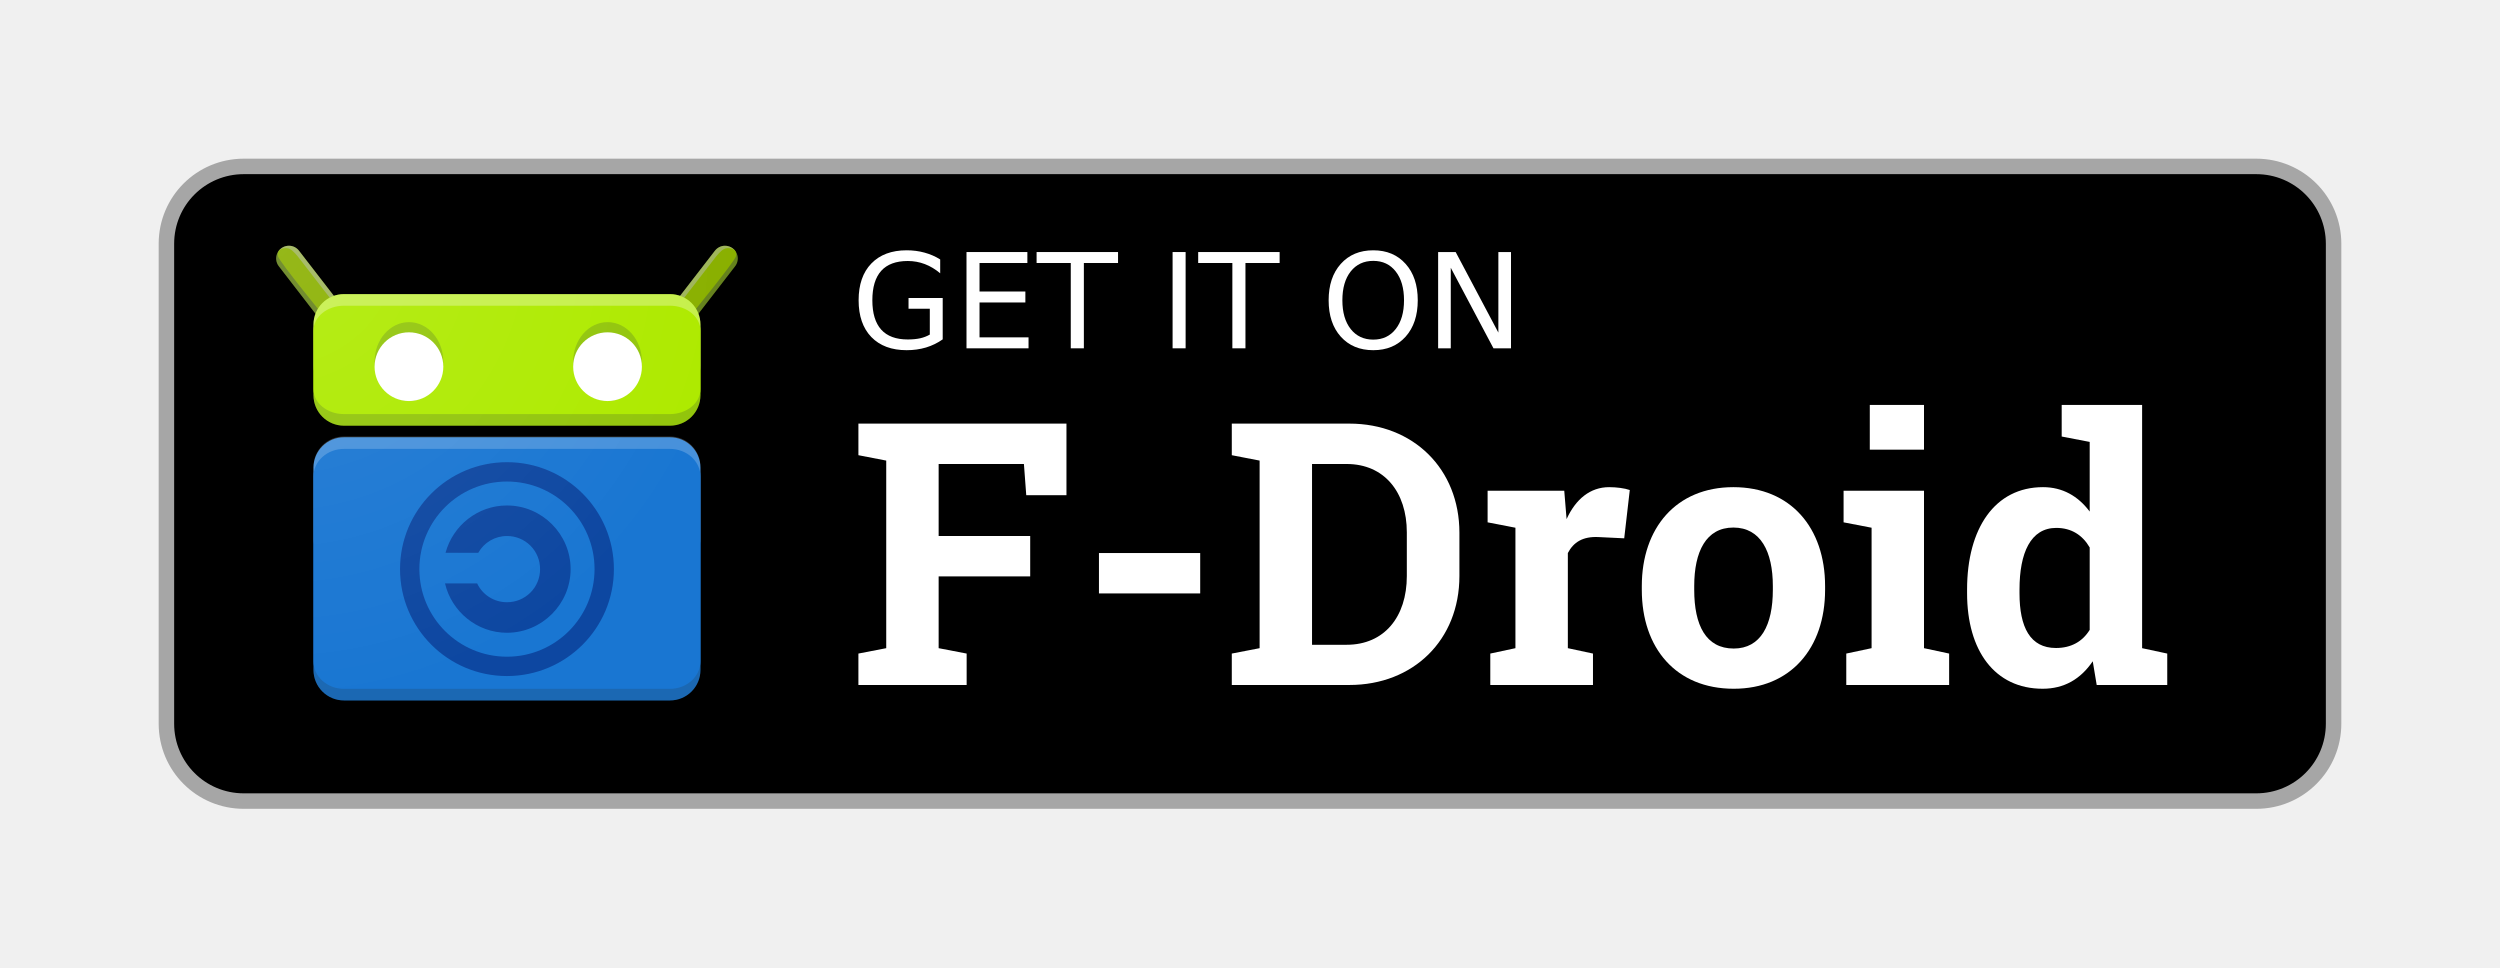
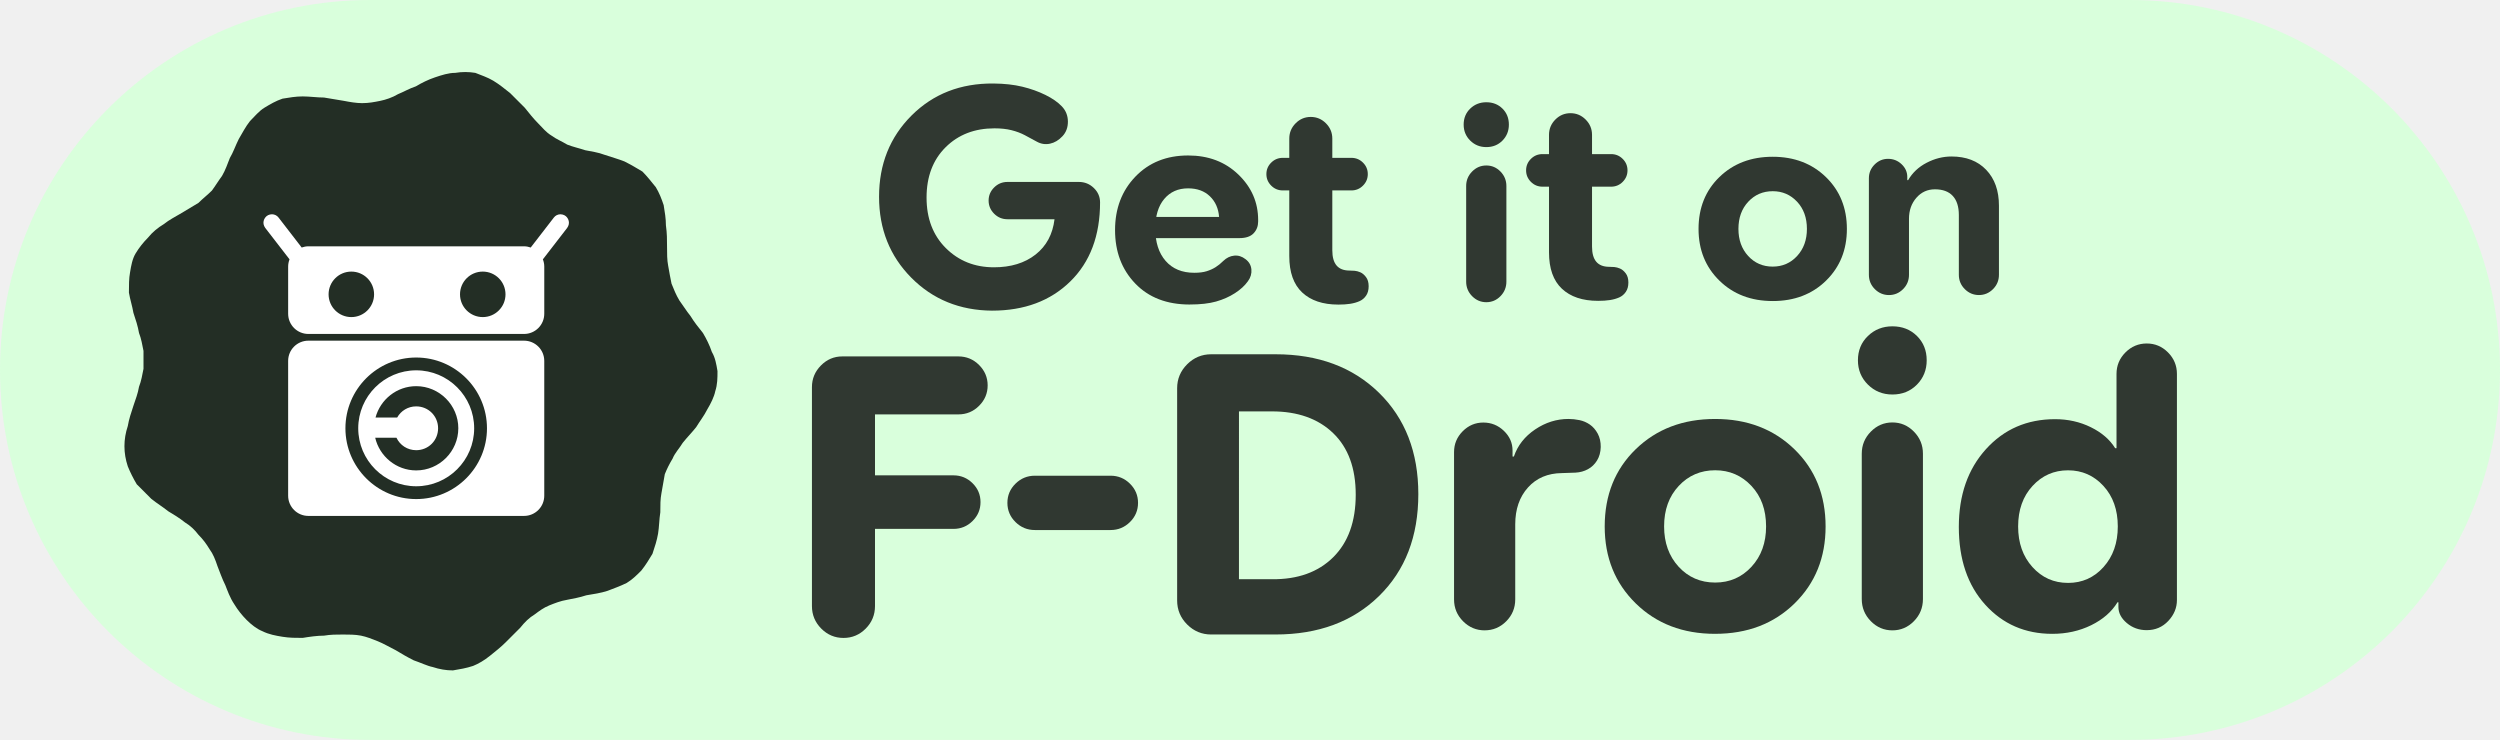
- <svg xmlns="http://www.w3.org/2000/svg" xmlns:xlink="http://www.w3.org/1999/xlink" width="646" height="250" version="1.1" id="svg78">
-   <defs id="defs8">
-     <radialGradient xlink:href="#a" id="b" cx="113" cy="-12.89" r="59.662" fx="113" fy="-12.89" gradientTransform="matrix(0 1.96105 -1.97781 0 254.507 78.763)" gradientUnits="userSpaceOnUse" />
-     <linearGradient id="a">
-       <stop offset="0" style="stop-color:#fff;stop-opacity:.098" id="stop3" />
-       <stop offset="1" style="stop-color:#fff;stop-opacity:0" id="stop5" />
-     </linearGradient>
-   </defs>
-   <g transform="translate(-289,-312.362)" id="g76">
-     <path id="rect10" style="display:inline;overflow:visible;stroke:#a6a6a6;stroke-width:4;marker:none" d="m 352,355.362 h 520 c 11.08,0 20,8.92 20,20 v 124 c 0,11.08 -8.92,20 -20,20 H 352 c -11.08,0 -20,-8.92 -20,-20 v -124 c 0,-11.08 8.92,-20 20,-20 z" />
-     <g aria-label="GET IT ON" id="text14" style="font-size:12.395px;line-height:100%;font-family:'DejaVu Sans';-inkscape-font-specification:'DejaVu Sans';letter-spacing:0;word-spacing:0;display:inline;overflow:visible;fill:#ffffff;stroke-width:1px;marker:none">
-       <path d="m 529.263,398.818 v -6.682 h -5.499 v -2.766 h 8.831 v 10.681 q -1.95,1.383 -4.299,2.099 -2.349,0.7 -5.015,0.7 -5.832,0 -9.131,-3.399 -3.283,-3.416 -3.283,-9.498 0,-6.099 3.283,-9.498 3.299,-3.416 9.131,-3.416 2.433,0 4.616,0.6 2.199,0.6 4.049,1.766 v 3.582 q -1.866,-1.583 -3.966,-2.383 -2.099,-0.8 -4.416,-0.8 -4.566,0 -6.865,2.549 -2.283,2.549 -2.283,7.598 0,5.032 2.283,7.581 2.299,2.549 6.865,2.549 1.783,0 3.183,-0.3 1.4,-0.317 2.516,-0.966 z" style="font-size:34.125px" id="path83" />
-       <path d="m 538.744,377.49 h 15.729 v 2.833 h -12.364 v 7.365 h 11.847 v 2.833 h -11.847 v 9.014 h 12.664 v 2.833 h -16.029 z" style="font-size:34.125px" id="path85" />
-       <path d="m 556.856,377.49 h 21.045 v 2.833 h -8.831 V 402.367 h -3.383 v -22.045 h -8.831 z" style="font-size:34.125px" id="path87" />
-       <path d="m 591.997,377.49 h 3.366 V 402.367 h -3.366 z" style="font-size:34.125px" id="path89" />
-       <path d="m 598.612,377.49 h 21.045 v 2.833 h -8.831 V 402.367 h -3.383 v -22.045 h -8.831 z" style="font-size:34.125px" id="path91" />
-       <path d="m 643.851,379.773 q -3.666,0 -5.832,2.733 -2.149,2.733 -2.149,7.448 0,4.699 2.149,7.432 2.166,2.733 5.832,2.733 3.666,0 5.799,-2.733 2.149,-2.733 2.149,-7.432 0,-4.716 -2.149,-7.448 -2.133,-2.733 -5.799,-2.733 z m 0,-2.733 q 5.232,0 8.365,3.516 3.133,3.499 3.133,9.398 0,5.882 -3.133,9.398 -3.133,3.499 -8.365,3.499 -5.249,0 -8.398,-3.499 -3.133,-3.499 -3.133,-9.398 0,-5.899 3.133,-9.398 3.149,-3.516 8.398,-3.516 z" style="font-size:34.125px" id="path93" />
-       <path d="m 660.614,377.49 h 4.532 l 11.031,20.812 v -20.812 h 3.266 V 402.367 h -4.532 L 663.88,381.555 V 402.367 h -3.266 z" style="font-size:34.125px" id="path95" />
+ <svg xmlns="http://www.w3.org/2000/svg" version="1.1" width="223" height="66" viewBox="0,0,223,66">
+   <g transform="translate(-128.5,-147)">
+     <g data-paper-data="{&quot;isPaintingLayer&quot;:true}" fill-rule="nonzero" stroke="none" stroke-width="1" stroke-linecap="butt" stroke-linejoin="miter" stroke-miterlimit="10" stroke-dasharray="" stroke-dashoffset="0" style="mix-blend-mode: normal">
+       <path d="M161.5,147h157c18.225,0 33,14.775 33,33v0c0,18.225 -14.775,33 -33,33h-157c-18.225,0 -33,-14.775 -33,-33v0c0,-18.225 14.775,-33 33,-33z" fill="#d9ffdc" />
+       <path d="M190.6,185.1c-0.4,0.5 -0.8,0.9 -1.2,1.4c-0.3,0.5 -0.7,0.9 -0.9,1.4c-0.3,0.5 -0.5,0.9 -0.7,1.4c-0.1,0.6 -0.2,1.1 -0.3,1.7c-0.1,0.5 -0.1,1.1 -0.1,1.7c-0.1,0.6 -0.1,1.3 -0.2,1.9c-0.1,0.6 -0.3,1.2 -0.5,1.8c-0.3,0.5 -0.6,1 -1,1.5c-0.4,0.4 -0.8,0.8 -1.3,1.1c-0.6,0.3 -1.2,0.5 -1.7,0.7c-0.6,0.2 -1.3,0.3 -1.9,0.4c-0.6,0.2 -1.2,0.3 -1.7,0.4c-0.6,0.1 -1.1,0.3 -1.6,0.5c-0.5,0.2 -0.9,0.5 -1.3,0.8c-0.5,0.3 -0.9,0.7 -1.3,1.2c-0.4,0.4 -0.8,0.8 -1.3,1.3c-0.4,0.4 -0.9,0.8 -1.4,1.2c-0.5,0.4 -1,0.7 -1.5,0.9c-0.6,0.2 -1.2,0.3 -1.8,0.4c-0.6,0 -1.2,-0.1 -1.8,-0.3c-0.5,-0.1 -1.1,-0.4 -1.7,-0.6c-0.6,-0.3 -1.1,-0.6 -1.6,-0.9c-0.6,-0.3 -1.1,-0.6 -1.6,-0.8c-0.5,-0.2 -1,-0.4 -1.5,-0.5c-0.5,-0.1 -1.1,-0.1 -1.6,-0.1c-0.6,0 -1.1,0 -1.7,0.1c-0.6,0 -1.3,0.1 -1.9,0.2c-0.6,0 -1.2,0 -1.8,-0.1c-0.6,-0.1 -1.2,-0.2 -1.8,-0.5c-0.5,-0.2 -1,-0.6 -1.4,-1c-0.4,-0.4 -0.8,-0.9 -1.1,-1.4c-0.4,-0.6 -0.6,-1.2 -0.8,-1.7c-0.3,-0.6 -0.5,-1.2 -0.7,-1.7c-0.2,-0.6 -0.4,-1.1 -0.7,-1.5c-0.3,-0.5 -0.6,-0.9 -1,-1.3c-0.3,-0.4 -0.7,-0.8 -1.2,-1.1c-0.5,-0.4 -1,-0.7 -1.5,-1c-0.5,-0.4 -1,-0.7 -1.5,-1.1c-0.4,-0.4 -0.9,-0.9 -1.3,-1.3c-0.3,-0.5 -0.6,-1.1 -0.8,-1.6c-0.2,-0.6 -0.3,-1.2 -0.3,-1.8c0,-0.6 0.1,-1.2 0.3,-1.8c0.1,-0.6 0.3,-1.2 0.5,-1.8c0.2,-0.6 0.4,-1.1 0.5,-1.7c0.2,-0.5 0.3,-1.1 0.4,-1.6c0,-0.5 0,-1 0,-1.6c-0.1,-0.5 -0.2,-1.1 -0.4,-1.6c-0.1,-0.6 -0.3,-1.2 -0.5,-1.8c-0.1,-0.6 -0.3,-1.2 -0.4,-1.8c0,-0.6 0,-1.3 0.1,-1.8c0.1,-0.6 0.2,-1.2 0.5,-1.7c0.3,-0.5 0.7,-1 1.1,-1.4c0.4,-0.5 0.9,-0.9 1.4,-1.2c0.5,-0.4 1.1,-0.7 1.6,-1c0.5,-0.3 1,-0.6 1.5,-0.9c0.4,-0.4 0.8,-0.7 1.2,-1.1c0.3,-0.4 0.6,-0.9 0.9,-1.3c0.3,-0.5 0.5,-1.1 0.7,-1.6c0.3,-0.5 0.5,-1.1 0.8,-1.7c0.3,-0.5 0.6,-1.1 1,-1.6c0.4,-0.4 0.8,-0.9 1.3,-1.2c0.5,-0.3 1,-0.6 1.6,-0.8c0.6,-0.1 1.2,-0.2 1.8,-0.2c0.6,0 1.3,0.1 1.9,0.1c0.6,0.1 1.2,0.2 1.8,0.3c0.5,0.1 1.1,0.2 1.6,0.2c0.6,0 1.1,-0.1 1.6,-0.2c0.5,-0.1 1.1,-0.3 1.6,-0.6c0.5,-0.2 1,-0.5 1.6,-0.7c0.5,-0.3 1.1,-0.6 1.7,-0.8c0.6,-0.2 1.2,-0.4 1.8,-0.4c0.6,-0.1 1.2,-0.1 1.8,0c0.5,0.2 1.1,0.4 1.6,0.7c0.5,0.3 1,0.7 1.5,1.1c0.4,0.4 0.9,0.9 1.3,1.3c0.4,0.5 0.8,1 1.2,1.4c0.4,0.4 0.7,0.8 1.2,1.1c0.4,0.3 0.9,0.5 1.4,0.8c0.5,0.2 1,0.3 1.6,0.5c0.5,0.1 1.2,0.2 1.7,0.4c0.6,0.2 1.3,0.4 1.8,0.6c0.6,0.3 1.1,0.6 1.6,0.9c0.4,0.4 0.8,0.9 1.2,1.4c0.3,0.5 0.5,1 0.7,1.6c0.1,0.6 0.2,1.2 0.2,1.8c0.1,0.7 0.1,1.3 0.1,1.9c0,0.6 0,1.2 0.1,1.7c0.1,0.6 0.2,1.1 0.3,1.6c0.2,0.5 0.4,1 0.7,1.5c0.3,0.4 0.6,0.9 1,1.4c0.3,0.5 0.7,1 1.1,1.5c0.3,0.5 0.6,1.1 0.8,1.7c0.3,0.5 0.4,1.1 0.5,1.7c0,0.6 0,1.2 -0.2,1.8c-0.1,0.5 -0.4,1.1 -0.7,1.6c-0.3,0.6 -0.7,1.1 -1,1.6z" fill="#232e25" />
+       <g fill="#303831">
+         <g>
+           <path d="M234.622,174.164c-2.038,0 -3.658,-0.625 -4.858,-1.874c-1.201,-1.249 -1.801,-2.839 -1.801,-4.768c0,-1.921 0.605,-3.51 1.815,-4.768c1.21,-1.257 2.778,-1.886 4.703,-1.886c1.811,0 3.304,0.567 4.481,1.7c1.177,1.133 1.765,2.486 1.765,4.058v0.131c0,0.416 -0.135,0.768 -0.406,1.054c-0.271,0.286 -0.693,0.429 -1.267,0.429h-9.278v-1.892h7.466c-0.057,-0.754 -0.33,-1.367 -0.819,-1.839c-0.489,-0.472 -1.138,-0.708 -1.946,-0.708c-0.888,0 -1.598,0.316 -2.129,0.948c-0.531,0.632 -0.796,1.513 -0.796,2.642c0,1.217 0.307,2.178 0.922,2.883c0.615,0.705 1.466,1.058 2.555,1.058c0.441,0 0.811,-0.047 1.108,-0.14c0.297,-0.093 0.564,-0.215 0.8,-0.364c0.236,-0.15 0.465,-0.336 0.687,-0.558c0.286,-0.275 0.607,-0.431 0.964,-0.467c0.357,-0.037 0.693,0.067 1.008,0.312c0.317,0.234 0.492,0.539 0.528,0.915c0.035,0.376 -0.068,0.728 -0.31,1.056c-0.274,0.388 -0.66,0.743 -1.159,1.065c-0.498,0.322 -1.06,0.571 -1.684,0.747c-0.624,0.176 -1.407,0.264 -2.349,0.264z" />
+           <path d="M216.997,174.71c-2.886,-0.022 -5.288,-1.001 -7.207,-2.936c-1.918,-1.935 -2.878,-4.342 -2.878,-7.22c0,-2.906 0.967,-5.323 2.9,-7.252c1.934,-1.928 4.371,-2.879 7.312,-2.853c0.967,0.009 1.823,0.104 2.569,0.285c0.746,0.181 1.43,0.425 2.052,0.731c0.622,0.306 1.112,0.646 1.469,1.02c0.357,0.374 0.538,0.824 0.543,1.35c0.005,0.526 -0.157,0.965 -0.485,1.316c-0.332,0.356 -0.703,0.578 -1.11,0.665c-0.408,0.088 -0.798,0.029 -1.171,-0.176c-0.373,-0.205 -0.734,-0.4 -1.084,-0.585c-0.35,-0.185 -0.743,-0.332 -1.18,-0.442c-0.436,-0.11 -0.944,-0.165 -1.522,-0.165c-1.773,0 -3.226,0.563 -4.358,1.688c-1.132,1.125 -1.698,2.621 -1.698,4.488c0,1.864 0.574,3.367 1.721,4.508c1.147,1.141 2.577,1.711 4.289,1.711c1.509,0 2.747,-0.379 3.713,-1.137c0.966,-0.758 1.53,-1.81 1.692,-3.154v0.004h-4.199c-0.463,0 -0.859,-0.164 -1.188,-0.493c-0.328,-0.328 -0.493,-0.72 -0.493,-1.174c0,-0.45 0.164,-0.839 0.493,-1.167c0.328,-0.328 0.724,-0.493 1.188,-0.493h6.367c0.517,0 0.961,0.178 1.331,0.533c0.371,0.355 0.558,0.782 0.563,1.281c0,2.976 -0.886,5.331 -2.659,7.065c-1.773,1.734 -4.096,2.601 -6.97,2.601z" />
+           <path d="M247.874,174.169c-1.376,0 -2.449,-0.36 -3.217,-1.079c-0.769,-0.719 -1.153,-1.803 -1.153,-3.25v-10.476c0,-0.53 0.188,-0.985 0.564,-1.364c0.376,-0.38 0.826,-0.57 1.352,-0.57c0.526,0 0.977,0.19 1.355,0.57c0.378,0.38 0.567,0.835 0.567,1.364v9.96c0,0.61 0.127,1.063 0.38,1.359c0.253,0.296 0.629,0.446 1.128,0.45c0.165,0 0.327,0.007 0.485,0.021c0.159,0.014 0.327,0.059 0.506,0.135c0.179,0.076 0.348,0.218 0.506,0.425c0.158,0.207 0.237,0.481 0.237,0.821c0,0.332 -0.075,0.61 -0.227,0.834c-0.152,0.224 -0.349,0.39 -0.593,0.497c-0.243,0.107 -0.518,0.185 -0.823,0.233c-0.305,0.048 -0.661,0.071 -1.067,0.071zM242.924,163.986c-0.403,0 -0.747,-0.143 -1.033,-0.429c-0.286,-0.286 -0.429,-0.628 -0.429,-1.027c0,-0.399 0.143,-0.74 0.429,-1.024c0.286,-0.284 0.63,-0.426 1.033,-0.426h6.121c0.403,0 0.747,0.142 1.033,0.426c0.286,0.284 0.429,0.625 0.429,1.024c0,0.399 -0.143,0.741 -0.429,1.027c-0.286,0.286 -0.63,0.429 -1.033,0.429z" />
+         </g>
+         <g>
+           <path d="M261.08,173.957c-0.491,0 -0.913,-0.18 -1.267,-0.539c-0.354,-0.36 -0.531,-0.792 -0.531,-1.298v-8.527c0,-0.502 0.177,-0.932 0.531,-1.292c0.354,-0.36 0.776,-0.54 1.266,-0.54c0.49,0 0.911,0.18 1.263,0.54c0.352,0.36 0.528,0.79 0.528,1.292v8.527c0,0.506 -0.176,0.938 -0.528,1.298c-0.352,0.36 -0.773,0.539 -1.264,0.539zM261.08,160.121c-0.567,0 -1.046,-0.194 -1.436,-0.581c-0.391,-0.387 -0.586,-0.862 -0.586,-1.425c0,-0.574 0.195,-1.05 0.586,-1.428c0.391,-0.377 0.87,-0.566 1.436,-0.566c0.579,0 1.058,0.189 1.44,0.566c0.381,0.377 0.572,0.853 0.572,1.428c0,0.563 -0.191,1.038 -0.572,1.425c-0.381,0.387 -0.861,0.581 -1.44,0.581z" />
+           <path d="M271.041,173.835c-1.376,0 -2.449,-0.36 -3.217,-1.079c-0.769,-0.719 -1.153,-1.803 -1.153,-3.25v-10.476c0,-0.53 0.188,-0.985 0.564,-1.364c0.376,-0.38 0.826,-0.57 1.352,-0.57c0.526,0 0.977,0.19 1.355,0.57c0.378,0.38 0.567,0.835 0.567,1.364v9.96c0,0.61 0.127,1.063 0.38,1.359c0.253,0.296 0.629,0.446 1.128,0.45c0.165,0 0.327,0.007 0.485,0.021c0.159,0.014 0.327,0.059 0.506,0.135c0.179,0.076 0.348,0.218 0.506,0.425c0.158,0.207 0.237,0.481 0.237,0.821c0,0.332 -0.075,0.61 -0.227,0.834c-0.152,0.224 -0.349,0.39 -0.593,0.497c-0.243,0.107 -0.518,0.185 -0.823,0.233c-0.305,0.048 -0.661,0.071 -1.067,0.071zM266.09,163.652c-0.403,0 -0.747,-0.143 -1.033,-0.429c-0.286,-0.286 -0.429,-0.628 -0.429,-1.027c0,-0.399 0.143,-0.74 0.429,-1.024c0.286,-0.284 0.63,-0.426 1.033,-0.426h6.121c0.403,0 0.747,0.142 1.033,0.426c0.286,0.284 0.429,0.625 0.429,1.024c0,0.399 -0.143,0.741 -0.429,1.027c-0.286,0.286 -0.63,0.429 -1.033,0.429z" />
+         </g>
+         <g>
+           <path d="M286.625,173.852c-1.929,0 -3.514,-0.607 -4.754,-1.82c-1.241,-1.214 -1.861,-2.75 -1.861,-4.609c0,-1.886 0.621,-3.43 1.864,-4.634c1.242,-1.204 2.826,-1.806 4.752,-1.806c1.921,0 3.504,0.605 4.749,1.815c1.244,1.21 1.867,2.752 1.867,4.626c0,1.859 -0.619,3.395 -1.858,4.609c-1.239,1.214 -2.824,1.82 -4.757,1.82zM286.628,170.781c0.868,0 1.594,-0.316 2.176,-0.948c0.582,-0.632 0.873,-1.437 0.873,-2.414c0,-0.995 -0.293,-1.804 -0.879,-2.428c-0.586,-0.624 -1.309,-0.936 -2.17,-0.936c-0.872,0 -1.6,0.313 -2.184,0.939c-0.584,0.626 -0.876,1.434 -0.876,2.424c0,0.979 0.29,1.784 0.87,2.416c0.58,0.632 1.31,0.948 2.19,0.948z" />
+           <path d="M295.205,171.509v-8.612c0,-0.473 0.169,-0.879 0.507,-1.219c0.338,-0.34 0.74,-0.51 1.205,-0.51c0.465,0 0.867,0.16 1.205,0.48c0.338,0.32 0.507,0.698 0.507,1.134v0.745l-0.356,-0.46h0.434c0.381,-0.659 0.931,-1.175 1.649,-1.548c0.718,-0.373 1.457,-0.56 2.218,-0.56c1.304,0 2.336,0.397 3.094,1.189c0.759,0.793 1.138,1.86 1.138,3.2v6.161c0,0.5 -0.176,0.926 -0.527,1.279c-0.351,0.353 -0.771,0.53 -1.259,0.53c-0.488,0 -0.909,-0.177 -1.262,-0.53c-0.353,-0.353 -0.529,-0.779 -0.529,-1.279v-5.331c0,-0.746 -0.182,-1.314 -0.545,-1.705c-0.363,-0.391 -0.892,-0.586 -1.586,-0.586c-0.667,0 -1.22,0.252 -1.658,0.756c-0.438,0.504 -0.658,1.126 -0.658,1.866v5.001c0,0.5 -0.176,0.926 -0.527,1.279c-0.351,0.353 -0.771,0.53 -1.259,0.53c-0.488,0 -0.909,-0.177 -1.262,-0.53c-0.353,-0.353 -0.529,-0.779 -0.529,-1.279z" />
+         </g>
+       </g>
+       <path d="M177.048,179.192v12.024c0,0.997 -0.808,1.804 -1.804,1.804h-19.238c-0.997,0 -1.804,-0.808 -1.804,-1.804v-12.024c0,-0.997 0.808,-1.804 1.804,-1.804h19.238c0.996,0 1.804,0.807 1.804,1.804zM171.938,185.204c0,-3.481 -2.832,-6.313 -6.313,-6.313c-3.481,0 -6.313,2.832 -6.313,6.313c0,3.481 2.832,6.313 6.313,6.313c3.481,0 6.313,-2.832 6.313,-6.313zM170.796,185.204c0,2.851 -2.32,5.171 -5.171,5.171c-2.851,0 -5.171,-2.32 -5.171,-5.171c0,-2.851 2.32,-5.171 5.171,-5.171c2.851,0 5.171,2.32 5.171,5.171zM169.382,185.203c0,-2.064 -1.693,-3.757 -3.757,-3.757c-1.733,0 -3.198,1.192 -3.628,2.795h1.932c0.333,-0.593 0.958,-0.992 1.695,-0.992c1.09,0 1.954,0.864 1.954,1.954c0,1.09 -0.864,1.954 -1.954,1.954c-0.786,0 -1.449,-0.452 -1.761,-1.112h-1.896c0.386,1.663 1.883,2.916 3.657,2.916c2.064,0 3.757,-1.693 3.757,-3.758zM179.093,167.327l-2.168,2.806c0.077,0.2 0.124,0.416 0.124,0.643v4.209c0,0.997 -0.808,1.804 -1.804,1.804h-19.238c-0.997,0 -1.804,-0.808 -1.804,-1.804v-4.209c0,-0.227 0.047,-0.443 0.123,-0.643l-2.168,-2.806c-0.324,-0.452 -0.061,-0.847 0.014,-0.936c0.001,0.001 0.002,0.002 0.002,0.003c0.002,-0.002 0.005,-0.005 0.008,-0.007c-0.002,-0.001 -0.003,-0.003 -0.005,-0.005c0.132,-0.157 0.317,-0.263 0.589,-0.27c0.229,0.007 0.444,0.11 0.581,0.294l2.064,2.673c0.187,-0.065 0.385,-0.108 0.594,-0.108h19.24c0.209,0 0.408,0.042 0.594,0.108l2.064,-2.672c0.137,-0.184 0.352,-0.288 0.581,-0.294c0.273,0.008 0.458,0.115 0.589,0.27c-0.002,0.001 -0.003,0.003 -0.005,0.005c0.002,0.002 0.005,0.003 0.007,0.006c0,-0.001 0.001,-0.002 0.002,-0.003c0.075,0.089 0.337,0.484 0.015,0.936zM161.868,173.255c0,-1.121 -0.908,-2.029 -2.029,-2.029c-1.121,0 -2.029,0.908 -2.029,2.029c0,1.121 0.908,2.029 2.029,2.029c1.121,0 2.029,-0.908 2.029,-2.029zM173.591,173.255c0,-1.121 -0.908,-2.029 -2.029,-2.029c-1.121,0 -2.029,0.908 -2.029,2.029c0,1.121 0.908,2.029 2.029,2.029c1.121,0 2.029,-0.908 2.029,-2.029z" fill="#ffffff" />
+       <g fill="#303831">
+         <path d="M260.934,203.228c-0.745,0 -1.387,-0.269 -1.925,-0.808c-0.538,-0.539 -0.808,-1.189 -0.808,-1.952v-13.141c0,-0.721 0.257,-1.341 0.772,-1.859c0.515,-0.518 1.127,-0.777 1.837,-0.777c0.71,0 1.322,0.247 1.837,0.741c0.515,0.494 0.772,1.079 0.772,1.753v1.23l-0.548,-0.694h0.668c0.336,-0.986 0.967,-1.79 1.893,-2.414c0.926,-0.624 1.917,-0.936 2.972,-0.936c0.325,0 0.654,0.035 0.987,0.104c0.334,0.07 0.641,0.202 0.923,0.396c0.282,0.195 0.515,0.463 0.701,0.806c0.186,0.343 0.276,0.742 0.27,1.196c-0.011,0.46 -0.12,0.859 -0.326,1.197c-0.206,0.338 -0.477,0.598 -0.813,0.782c-0.336,0.184 -0.707,0.286 -1.113,0.307c-0.406,0.021 -0.809,0.035 -1.208,0.041c-1.259,0.012 -2.268,0.439 -3.027,1.281c-0.759,0.842 -1.139,1.941 -1.139,3.296v6.689c0,0.763 -0.268,1.413 -0.803,1.952c-0.536,0.539 -1.176,0.808 -1.921,0.808z" />
+         <path d="M281.491,203.538c-2.873,0 -5.233,-0.904 -7.08,-2.711c-1.847,-1.807 -2.771,-4.095 -2.771,-6.863c0,-2.808 0.925,-5.109 2.775,-6.902c1.85,-1.793 4.209,-2.69 7.076,-2.69c2.861,0 5.218,0.901 7.072,2.702c1.853,1.802 2.78,4.098 2.78,6.889c0,2.768 -0.922,5.056 -2.767,6.863c-1.845,1.807 -4.206,2.711 -7.085,2.711zM281.495,198.964c1.293,0 2.373,-0.47 3.24,-1.411c0.867,-0.941 1.3,-2.139 1.3,-3.595c0,-1.481 -0.436,-2.687 -1.309,-3.616c-0.873,-0.929 -1.95,-1.394 -3.231,-1.394c-1.299,0 -2.383,0.466 -3.253,1.398c-0.87,0.932 -1.304,2.136 -1.304,3.61c0,1.457 0.432,2.656 1.296,3.597c0.864,0.941 1.951,1.411 3.261,1.411z" />
+         <path d="M297.302,203.228c-0.746,0 -1.388,-0.273 -1.926,-0.82c-0.538,-0.547 -0.807,-1.205 -0.807,-1.974v-12.966c0,-0.763 0.269,-1.417 0.808,-1.965c0.538,-0.547 1.18,-0.821 1.925,-0.821c0.745,0 1.386,0.274 1.921,0.821c0.536,0.547 0.803,1.202 0.803,1.965v12.966c0,0.769 -0.268,1.427 -0.803,1.974c-0.535,0.547 -1.176,0.82 -1.922,0.82zM297.302,182.19c-0.862,0 -1.59,-0.294 -2.184,-0.883c-0.594,-0.589 -0.891,-1.311 -0.891,-2.167c0,-0.873 0.297,-1.597 0.892,-2.171c0.594,-0.574 1.322,-0.861 2.184,-0.861c0.88,0 1.609,0.287 2.189,0.861c0.58,0.574 0.869,1.297 0.869,2.171c0,0.856 -0.29,1.578 -0.869,2.167c-0.58,0.588 -1.309,0.883 -2.189,0.883z" />
+         <path d="M311.561,203.538c-2.418,0 -4.411,-0.867 -5.98,-2.602c-1.569,-1.734 -2.354,-4.046 -2.354,-6.936c0,-2.839 0.806,-5.15 2.419,-6.934c1.613,-1.784 3.667,-2.676 6.164,-2.676c1.154,0 2.216,0.238 3.188,0.715c0.972,0.477 1.697,1.102 2.177,1.877l0.118,-0.002v-6.625c0,-0.745 0.265,-1.384 0.795,-1.917c0.53,-0.533 1.165,-0.799 1.904,-0.799c0.734,0 1.366,0.266 1.895,0.799c0.53,0.533 0.795,1.172 0.795,1.917v20.165c0,0.7 -0.258,1.323 -0.773,1.87c-0.515,0.547 -1.157,0.82 -1.924,0.82c-0.681,0 -1.272,-0.211 -1.772,-0.633c-0.5,-0.422 -0.75,-0.901 -0.75,-1.437v-1.319l0.522,0.899l-0.605,0.004c-0.52,0.852 -1.303,1.533 -2.348,2.046c-1.045,0.512 -2.202,0.768 -3.47,0.768zM312.967,198.996c1.267,0 2.323,-0.473 3.17,-1.418c0.847,-0.945 1.27,-2.152 1.27,-3.621c0,-1.476 -0.426,-2.68 -1.279,-3.61c-0.853,-0.93 -1.906,-1.395 -3.161,-1.395c-1.255,0 -2.311,0.465 -3.166,1.395c-0.856,0.93 -1.284,2.136 -1.284,3.618c0,1.466 0.425,2.67 1.275,3.614c0.85,0.944 1.908,1.416 3.175,1.416z" />
+         <path d="M236.538,203.597c-0.834,0 -1.549,-0.298 -2.144,-0.893c-0.595,-0.595 -0.893,-1.31 -0.893,-2.144v-18.931c0,-0.828 0.298,-1.54 0.893,-2.135c0.595,-0.595 1.31,-0.893 2.144,-0.893h5.742c3.811,0 6.886,1.145 9.226,3.434c2.339,2.289 3.509,5.303 3.509,9.042c0,3.773 -1.168,6.802 -3.505,9.089c-2.337,2.287 -5.413,3.43 -9.23,3.43zM239.015,198.667h2.944c2.298,0.023 4.118,-0.63 5.46,-1.958c1.341,-1.328 2.012,-3.19 2.012,-5.585v-0c0,-2.368 -0.672,-4.198 -2.015,-5.49c-1.343,-1.292 -3.162,-1.938 -5.456,-1.938h-2.944z" />
+         <path d="M203.741,203.904c-0.771,0 -1.433,-0.278 -1.986,-0.835c-0.553,-0.557 -0.83,-1.226 -0.83,-2.009v-19.528c0,-0.746 0.267,-1.389 0.8,-1.929c0.533,-0.54 1.169,-0.811 1.906,-0.811h10.355c0.72,0 1.336,0.255 1.847,0.765c0.511,0.51 0.766,1.117 0.766,1.821c0,0.704 -0.255,1.311 -0.766,1.821c-0.511,0.51 -1.126,0.765 -1.847,0.765h-7.436v17.096c0,0.783 -0.275,1.452 -0.826,2.009c-0.551,0.557 -1.212,0.835 -1.983,0.835zM204.129,194.178v-4.777h9.419c0.663,0 1.231,0.234 1.704,0.702c0.473,0.468 0.71,1.03 0.71,1.686c0,0.656 -0.237,1.218 -0.71,1.686c-0.473,0.468 -1.041,0.702 -1.704,0.702z" />
+         <path d="M227.564,189.433c0.672,0 1.248,0.237 1.728,0.712c0.48,0.474 0.721,1.045 0.721,1.711c0,0.666 -0.24,1.237 -0.721,1.711c-0.48,0.474 -1.056,0.712 -1.728,0.712h-6.754c-0.672,0 -1.249,-0.237 -1.729,-0.712c-0.48,-0.474 -0.721,-1.045 -0.721,-1.711c0,-0.666 0.24,-1.237 0.721,-1.711c0.48,-0.474 1.057,-0.712 1.729,-0.712z" />
+       </g>
    </g>
-     <g aria-label="F-Droid" id="text18" style="font-weight:700;font-size:29.709px;line-height:100%;font-family:Rokkitt;-inkscape-font-specification:'Rokkitt Bold';letter-spacing:0;word-spacing:0;display:inline;overflow:visible;fill:#ffffff;stroke-width:1px;marker:none">
-       <path d="m 510.811,481.243 v 8.118 h 27.971 v -8.118 l -7.236,-1.392 v -18.555 h 23.657 v -10.437 h -23.657 v -18.601 h 22.034 l 0.603,8.071 h 10.391 v -18.508 h -53.762 v 8.164 l 7.19,1.392 v 48.474 z" style="font-size:95px;line-height:100%;font-family:'Roboto Slab';-inkscape-font-specification:'Roboto Slab Bold'" id="path98" />
-       <path d="m 599.131,465.704 v -10.437 h -26.162 v 10.437 z" style="font-size:95px;line-height:100%;font-family:'Roboto Slab';-inkscape-font-specification:'Roboto Slab Bold'" id="path100" />
-       <path d="m 637.678,421.822 h -30.383 v 8.164 l 7.19,1.392 v 48.474 l -7.19,1.392 v 8.118 h 30.383 c 16.514,0 28.435,-11.597 28.435,-28.157 v -11.179 c 0,-16.514 -11.921,-28.203 -28.435,-28.203 z m -9.648,10.437 h 8.953 c 9.695,0 15.54,7.236 15.54,17.673 v 11.272 c 0,10.576 -5.845,17.766 -15.54,17.766 h -8.953 z" style="font-size:95px;line-height:100%;font-family:'Roboto Slab';-inkscape-font-specification:'Roboto Slab Bold'" id="path102" />
-       <path d="m 674.092,481.243 v 8.118 h 26.533 v -8.118 l -6.494,-1.392 v -24.585 c 1.484,-2.83 3.896,-4.314 7.886,-4.128 l 6.68,0.325 1.438,-12.478 c -1.299,-0.464 -3.433,-0.742 -5.334,-0.742 -4.871,0 -8.628,3.062 -10.994,8.257 l -0.093,-1.113 -0.51,-6.216 h -19.807 v 8.164 l 7.19,1.392 v 31.125 z" style="font-size:95px;line-height:100%;font-family:'Roboto Slab';-inkscape-font-specification:'Roboto Slab Bold'" id="path104" />
-       <path d="m 713.242,463.802 v 0.974 c 0,15.076 8.86,25.559 23.75,25.559 14.705,0 23.611,-10.483 23.611,-25.559 v -0.974 c 0,-15.029 -8.86,-25.559 -23.704,-25.559 -14.797,0 -23.657,10.576 -23.657,25.559 z m 13.545,0.974 v -0.974 c 0,-8.906 3.062,-15.122 10.112,-15.122 7.051,0 10.205,6.216 10.205,15.122 v 0.974 c 0,9.092 -3.108,15.168 -10.112,15.168 -7.19,0 -10.205,-6.03 -10.205,-15.168 z" style="font-size:95px;line-height:100%;font-family:'Roboto Slab';-inkscape-font-specification:'Roboto Slab Bold'" id="path106" />
-       <path d="M 786.162,428.548 V 416.998 H 772.153 V 428.548 Z m -20.085,52.695 v 8.118 h 26.58 v -8.118 l -6.494,-1.392 v -40.681 h -20.781 v 8.164 l 7.236,1.392 v 31.125 z" style="font-size:95px;line-height:100%;font-family:'Roboto Slab';-inkscape-font-specification:'Roboto Slab Bold'" id="path108" />
-       <path d="m 829.766,483.238 1.02,6.123 h 18.23 v -8.118 l -6.494,-1.392 v -62.854 h -20.781 v 8.164 l 7.236,1.392 v 17.998 c -3.015,-4.036 -7.051,-6.309 -12.061,-6.309 -12.432,0 -19.622,10.623 -19.622,26.44 v 0.974 c 0,14.844 7.144,24.678 19.529,24.678 5.52,0 9.788,-2.458 12.942,-7.097 z m -18.926,-17.581 v -0.974 c 0,-9.463 2.876,-15.911 9.509,-15.911 3.896,0 6.772,1.855 8.628,5.056 v 21.291 c -1.855,3.015 -4.778,4.685 -8.721,4.685 -6.68,0 -9.416,-5.381 -9.416,-14.148 z" style="font-size:95px;line-height:100%;font-family:'Roboto Slab';-inkscape-font-specification:'Roboto Slab Bold'" id="path110" />
-     </g>
-     <path d="m 2.589,1006.862 4.25,5.5" style="fill:#8ab000;fill-opacity:1;fill-rule:evenodd;stroke:#769616;stroke-width:2.5;stroke-linecap:round;stroke-linejoin:miter;stroke-miterlimit:4;stroke-dasharray:none;stroke-opacity:1" transform="matrix(-2.63159,0,0,2.63157,483.158,-2270.475)" id="path20" />
-     <path d="m 2.611,1005.61 c -0.453,0.011 -0.761,0.188 -0.98,0.448 2.027,2.409 2.368,2.792 5.135,6.221 1.02,1.32 2.082,0.638 1.062,-0.681 l -4.25,-5.5 a 1.24,1.24 0 0 0 -0.967,-0.489" style="color:#000000;font-style:normal;font-variant:normal;font-weight:400;font-stretch:normal;font-size:medium;line-height:normal;font-family:sans-serif;text-indent:0;text-align:start;text-decoration:none;text-decoration-line:none;text-decoration-style:solid;text-decoration-color:#000000;letter-spacing:normal;word-spacing:normal;text-transform:none;writing-mode:lr-tb;direction:ltr;baseline-shift:baseline;text-anchor:start;white-space:normal;clip-rule:nonzero;display:inline;overflow:visible;visibility:visible;opacity:1;isolation:auto;mix-blend-mode:normal;color-interpolation:sRGB;color-interpolation-filters:linearRGB;solid-color:#000000;solid-opacity:1;fill:#ffffff;fill-opacity:0.298;fill-rule:evenodd;stroke:none;stroke-width:2.5;stroke-linecap:round;stroke-linejoin:miter;stroke-miterlimit:4;stroke-dasharray:none;stroke-dashoffset:0;stroke-opacity:1;color-rendering:auto;image-rendering:auto;shape-rendering:auto;text-rendering:auto" transform="matrix(-2.63159,0,0,2.63157,483.158,-2270.475)" id="path22" />
-     <path d="m 1.622,1006.07 a 1.25,1.25 0 0 0 -0.022,1.557 l 4.25,5.5 c 1.02,1.319 1.15,-0.613 1.15,-0.613 0,0 -3.735,-4.51 -5.378,-6.443" style="color:#000000;font-style:normal;font-variant:normal;font-weight:400;font-stretch:normal;font-size:medium;line-height:normal;font-family:sans-serif;text-indent:0;text-align:start;text-decoration:none;text-decoration-line:none;text-decoration-style:solid;text-decoration-color:#000000;letter-spacing:normal;word-spacing:normal;text-transform:none;writing-mode:lr-tb;direction:ltr;baseline-shift:baseline;text-anchor:start;white-space:normal;clip-rule:nonzero;display:inline;overflow:visible;visibility:visible;opacity:1;isolation:auto;mix-blend-mode:normal;color-interpolation:sRGB;color-interpolation-filters:linearRGB;solid-color:#000000;solid-opacity:1;fill:#263238;fill-opacity:0.2;fill-rule:evenodd;stroke:none;stroke-width:2.5;stroke-linecap:round;stroke-linejoin:miter;stroke-miterlimit:4;stroke-dasharray:none;stroke-dashoffset:0;stroke-opacity:1;color-rendering:auto;image-rendering:auto;shape-rendering:auto;text-rendering:auto" transform="matrix(-2.63159,0,0,2.63157,483.158,-2270.475)" id="path24" />
-     <path d="m 2.338,1005.844 c -0.438,0 -0.96,0.142 -0.824,0.799 0.103,0.501 4.66,6.074 4.66,6.074 1.02,1.32 2.494,0.677 1.474,-0.642 l -4.234,-5.473 c -0.26,-0.29 -0.608,-0.744 -1.076,-0.758" style="color:#000000;font-style:normal;font-variant:normal;font-weight:400;font-stretch:normal;font-size:medium;line-height:normal;font-family:sans-serif;text-indent:0;text-align:start;text-decoration:none;text-decoration-line:none;text-decoration-style:solid;text-decoration-color:#000000;letter-spacing:normal;word-spacing:normal;text-transform:none;writing-mode:lr-tb;direction:ltr;baseline-shift:baseline;text-anchor:start;white-space:normal;clip-rule:nonzero;display:inline;overflow:visible;visibility:visible;opacity:1;isolation:auto;mix-blend-mode:normal;color-interpolation:sRGB;color-interpolation-filters:linearRGB;solid-color:#000000;solid-opacity:1;fill:#8ab000;fill-opacity:1;fill-rule:evenodd;stroke:none;stroke-width:2.5;stroke-linecap:round;stroke-linejoin:miter;stroke-miterlimit:4;stroke-dasharray:none;stroke-dashoffset:0;stroke-opacity:1;color-rendering:auto;image-rendering:auto;shape-rendering:auto;text-rendering:auto" transform="matrix(-2.63159,0,0,2.63157,483.158,-2270.475)" id="path26" />
-     <path d="m 2.589,1006.862 4.25,5.5" style="fill:#8ab000;fill-opacity:1;fill-rule:evenodd;stroke:#769616;stroke-width:2.5;stroke-linecap:round;stroke-linejoin:miter;stroke-miterlimit:4;stroke-dasharray:none;stroke-opacity:1" transform="matrix(2.63159,0,0,2.63157,356.842,-2270.475)" id="path28" />
-     <path d="m 2.611,1005.61 c -0.453,0.011 -0.761,0.188 -0.98,0.448 2.027,2.409 2.368,2.792 5.135,6.221 1.02,1.32 2.082,0.638 1.062,-0.681 l -4.25,-5.5 a 1.24,1.24 0 0 0 -0.967,-0.489" style="color:#000000;font-style:normal;font-variant:normal;font-weight:400;font-stretch:normal;font-size:medium;line-height:normal;font-family:sans-serif;text-indent:0;text-align:start;text-decoration:none;text-decoration-line:none;text-decoration-style:solid;text-decoration-color:#000000;letter-spacing:normal;word-spacing:normal;text-transform:none;writing-mode:lr-tb;direction:ltr;baseline-shift:baseline;text-anchor:start;white-space:normal;clip-rule:nonzero;display:inline;overflow:visible;visibility:visible;opacity:1;isolation:auto;mix-blend-mode:normal;color-interpolation:sRGB;color-interpolation-filters:linearRGB;solid-color:#000000;solid-opacity:1;fill:#ffffff;fill-opacity:0.298;fill-rule:evenodd;stroke:none;stroke-width:2.5;stroke-linecap:round;stroke-linejoin:miter;stroke-miterlimit:4;stroke-dasharray:none;stroke-dashoffset:0;stroke-opacity:1;color-rendering:auto;image-rendering:auto;shape-rendering:auto;text-rendering:auto" transform="matrix(2.63159,0,0,2.63157,356.842,-2270.475)" id="path30" />
-     <path d="m 1.622,1006.07 a 1.25,1.25 0 0 0 -0.022,1.557 l 4.25,5.5 c 1.02,1.319 1.15,-0.613 1.15,-0.613 0,0 -3.735,-4.51 -5.378,-6.443" style="color:#000000;font-style:normal;font-variant:normal;font-weight:400;font-stretch:normal;font-size:medium;line-height:normal;font-family:sans-serif;text-indent:0;text-align:start;text-decoration:none;text-decoration-line:none;text-decoration-style:solid;text-decoration-color:#000000;letter-spacing:normal;word-spacing:normal;text-transform:none;writing-mode:lr-tb;direction:ltr;baseline-shift:baseline;text-anchor:start;white-space:normal;clip-rule:nonzero;display:inline;overflow:visible;visibility:visible;opacity:1;isolation:auto;mix-blend-mode:normal;color-interpolation:sRGB;color-interpolation-filters:linearRGB;solid-color:#000000;solid-opacity:1;fill:#263238;fill-opacity:0.2;fill-rule:evenodd;stroke:none;stroke-width:2.5;stroke-linecap:round;stroke-linejoin:miter;stroke-miterlimit:4;stroke-dasharray:none;stroke-dashoffset:0;stroke-opacity:1;color-rendering:auto;image-rendering:auto;shape-rendering:auto;text-rendering:auto" transform="matrix(2.63159,0,0,2.63157,356.842,-2270.475)" id="path32" />
-     <path d="m 2.338,1005.844 c -0.438,0 -0.96,0.142 -0.824,0.799 0.103,0.501 4.66,6.074 4.66,6.074 1.02,1.32 2.494,0.677 1.474,-0.642 l -4.234,-5.473 c -0.26,-0.29 -0.608,-0.744 -1.076,-0.758" style="color:#000000;font-style:normal;font-variant:normal;font-weight:400;font-stretch:normal;font-size:medium;line-height:normal;font-family:sans-serif;text-indent:0;text-align:start;text-decoration:none;text-decoration-line:none;text-decoration-style:solid;text-decoration-color:#000000;letter-spacing:normal;word-spacing:normal;text-transform:none;writing-mode:lr-tb;direction:ltr;baseline-shift:baseline;text-anchor:start;white-space:normal;clip-rule:nonzero;display:inline;overflow:visible;visibility:visible;opacity:1;isolation:auto;mix-blend-mode:normal;color-interpolation:sRGB;color-interpolation-filters:linearRGB;solid-color:#000000;solid-opacity:1;fill:#8ab000;fill-opacity:1;fill-rule:evenodd;stroke:none;stroke-width:2.5;stroke-linecap:round;stroke-linejoin:miter;stroke-miterlimit:4;stroke-dasharray:none;stroke-dashoffset:0;stroke-opacity:1;color-rendering:auto;image-rendering:auto;shape-rendering:auto;text-rendering:auto" transform="matrix(2.63159,0,0,2.63157,356.842,-2270.475)" id="path34" />
-     <g transform="matrix(2.63159,0,0,2.63157,467.369,-2270.475)" id="g44">
-       <path id="rect36" style="opacity:1;fill:#aeea00;stroke-width:3;stroke-linecap:round;stroke-miterlimit:3" d="m -34,1010.36 h 32 c 1.662,0 3,1.338 3,3 v 6.92 c 0,1.662 -1.338,3 -3,3 h -32 c -1.662,0 -3,-1.338 -3,-3 v -6.92 c 0,-1.662 1.338,-3 3,-3 z" />
-       <path id="rect38" style="opacity:1;fill:#263238;fill-opacity:0.2;stroke-width:3;stroke-linecap:round;stroke-miterlimit:3" d="m -34,1013.279 h 32 c 1.662,0 3,1.338 3,3 v 4 c 0,1.662 -1.338,3 -3,3 h -32 c -1.662,0 -3,-1.338 -3,-3 v -4 c 0,-1.662 1.338,-3 3,-3 z" />
-       <path id="rect40" style="opacity:1;fill:#ffffff;fill-opacity:0.298;stroke-width:3;stroke-linecap:round;stroke-miterlimit:3" d="m -34,1010.362 h 32 c 1.662,0 3,1.338 3,3 v 4 c 0,1.662 -1.338,3 -3,3 h -32 c -1.662,0 -3,-1.338 -3,-3 v -4 c 0,-1.662 1.338,-3 3,-3 z" />
-       <path id="rect42" style="opacity:1;fill:#aeea00;stroke-width:3;stroke-linecap:round;stroke-miterlimit:3" d="m -34,1011.5 h 32 c 1.662,0 3,1.095 3,2.456 v 5.729 c 0,1.361 -1.338,2.456 -3,2.456 h -32 c -1.662,0 -3,-1.095 -3,-2.456 v -5.729 c 0,-1.361 1.338,-2.456 3,-2.456 z" />
-     </g>
-     <g transform="matrix(2.63159,0,0,2.63157,356.842,-2270.745)" id="g54">
-       <path id="rect46" style="opacity:1;fill:#1976d2;stroke-width:3;stroke-linecap:round;stroke-miterlimit:3" d="m 8,1024.522 h 32 c 1.662,0 3,1.338 3,3 v 19.84 c 0,1.662 -1.338,3 -3,3 H 8 c -1.662,0 -3,-1.338 -3,-3 v -19.84 c 0,-1.662 1.338,-3 3,-3 z" />
-       <path id="rect48" style="opacity:1;fill:#263238;fill-opacity:0.2;stroke-width:3;stroke-linecap:round;stroke-miterlimit:3" d="m 8,1037.362 h 32 c 1.662,0 3,1.338 3,3 v 7 c 0,1.662 -1.338,3 -3,3 H 8 c -1.662,0 -3,-1.338 -3,-3 v -7 c 0,-1.662 1.338,-3 3,-3 z" />
-       <path id="rect50" style="opacity:1;fill:#ffffff;fill-opacity:0.2;stroke-width:3;stroke-linecap:round;stroke-miterlimit:3" d="m 8,1024.442 h 32 c 1.662,0 3,1.338 3,3 v 7 c 0,1.662 -1.338,3 -3,3 H 8 c -1.662,0 -3,-1.338 -3,-3 v -7 c 0,-1.662 1.338,-3 3,-3 z" />
-       <path id="rect52" style="opacity:1;fill:#1976d2;stroke-width:3;stroke-linecap:round;stroke-miterlimit:3" d="m 8,1025.662 h 32 c 1.662,0 3,1.212 3,2.718 v 18.124 c 0,1.506 -1.338,2.718 -3,2.718 H 8 c -1.662,0 -3,-1.212 -3,-2.718 v -18.124 c 0,-1.506 1.338,-2.718 3,-2.718 z" />
-     </g>
-     <g transform="matrix(2.63159,0,0,2.63157,356.842,396.264)" id="g60">
-       <path d="m 24,17.75 c -2.88,0 -5.32,1.985 -6.033,4.65 H 21.18 A 3.22,3.22 0 0 1 24,20.75 3.23,3.23 0 0 1 27.25,24 3.23,3.23 0 0 1 24,27.25 3.22,3.22 0 0 1 21.07,25.4 h -3.154 c 0.642,2.766 3.132,4.85 6.084,4.85 3.434,0 6.25,-2.816 6.25,-6.25 0,-3.434 -2.816,-6.25 -6.25,-6.25" style="color:#000000;font-style:normal;font-variant:normal;font-weight:400;font-stretch:normal;font-size:medium;line-height:normal;font-family:sans-serif;text-indent:0;text-align:start;text-decoration:none;text-decoration-line:none;text-decoration-style:solid;text-decoration-color:#000000;letter-spacing:normal;word-spacing:normal;text-transform:none;writing-mode:lr-tb;direction:ltr;baseline-shift:baseline;text-anchor:start;white-space:normal;clip-rule:nonzero;display:inline;overflow:visible;visibility:visible;opacity:1;isolation:auto;mix-blend-mode:normal;color-interpolation:sRGB;color-interpolation-filters:linearRGB;solid-color:#000000;solid-opacity:1;fill:#0d47a1;fill-opacity:1;fill-rule:nonzero;stroke:none;stroke-width:3;stroke-linecap:round;stroke-linejoin:miter;stroke-miterlimit:4;stroke-dasharray:none;stroke-dashoffset:0;stroke-opacity:1;color-rendering:auto;image-rendering:auto;shape-rendering:auto;text-rendering:auto" id="path56" />
-       <path id="circle58" style="opacity:1;fill:none;fill-opacity:0.404;stroke:#0d47a1;stroke-width:1.9;stroke-linecap:round" d="M 33.55,24 A 9.55,9.55 0 0 1 24,33.55 9.55,9.55 0 0 1 14.45,24 9.55,9.55 0 0 1 24,14.45 9.55,9.55 0 0 1 33.55,24 Z" />
-     </g>
-     <g transform="matrix(2.63159,0,0,2.63157,356.842,-2269.159)" id="g66">
-       <path id="ellipse62" style="opacity:1;fill:#263238;fill-opacity:0.2;stroke-width:1.9;stroke-linecap:round;stroke-opacity:0.697" d="m 17.75,1016.487 a 3.375,3.875 0 0 1 -3.375,3.875 3.375,3.875 0 0 1 -3.375,-3.875 3.375,3.875 0 0 1 3.375,-3.875 3.375,3.875 0 0 1 3.375,3.875 z" />
-       <path id="circle64" style="opacity:1;fill:#ffffff;stroke-width:1.9;stroke-linecap:round;stroke-opacity:0.697" d="m 17.75,1016.987 a 3.375,3.375 0 0 1 -3.375,3.375 3.375,3.375 0 0 1 -3.375,-3.375 3.375,3.375 0 0 1 3.375,-3.375 3.375,3.375 0 0 1 3.375,3.375 z" />
-     </g>
-     <g transform="matrix(2.63159,0,0,2.63157,408.158,-2269.159)" id="g72">
-       <path id="ellipse68" style="opacity:1;fill:#263238;fill-opacity:0.2;stroke-width:1.9;stroke-linecap:round;stroke-opacity:0.697" d="m 17.75,1016.487 a 3.375,3.875 0 0 1 -3.375,3.875 3.375,3.875 0 0 1 -3.375,-3.875 3.375,3.875 0 0 1 3.375,-3.875 3.375,3.875 0 0 1 3.375,3.875 z" />
-       <path id="circle70" style="opacity:1;fill:#ffffff;stroke-width:1.9;stroke-linecap:round;stroke-opacity:0.697" d="m 17.75,1016.987 a 3.375,3.375 0 0 1 -3.375,3.375 3.375,3.375 0 0 1 -3.375,-3.375 3.375,3.375 0 0 1 3.375,-3.375 3.375,3.375 0 0 1 3.375,3.375 z" />
-     </g>
-     <path d="m 282.715,299.835 a 3.29,3.29 0 0 0 -2.662,5.336 l 9.474,12.261 A 7.9,7.9 0 0 0 289,320.257 v 18.21 a 7.877,7.877 0 0 0 7.895,7.895 h 84.21 A 7.877,7.877 0 0 0 389,338.468 v -18.211 c 0,-0.999 -0.19,-1.949 -0.525,-2.826 l 9.472,-12.26 a 3.29,3.29 0 0 0 -2.433,-5.334 3.29,3.29 0 0 0 -2.772,1.31 l -9.013,11.666 a 7.9,7.9 0 0 0 -2.624,-0.45 h -84.21 c -0.922,0 -1.8,0.163 -2.622,0.45 l -9.015,-11.666 a 3.29,3.29 0 0 0 -2.543,-1.312 m 14.18,49.527 A 7.877,7.877 0 0 0 289,357.257 v 52.21 a 7.877,7.877 0 0 0 7.895,7.895 h 84.21 A 7.877,7.877 0 0 0 389,409.468 v -52.211 a 7.877,7.877 0 0 0 -7.895,-7.895 z" style="color:#000000;font-style:normal;font-variant:normal;font-weight:400;font-stretch:normal;font-size:medium;line-height:normal;font-family:sans-serif;text-indent:0;text-align:start;text-decoration:none;text-decoration-line:none;text-decoration-style:solid;text-decoration-color:#000000;letter-spacing:normal;word-spacing:normal;text-transform:none;writing-mode:lr-tb;direction:ltr;baseline-shift:baseline;text-anchor:start;white-space:normal;clip-rule:nonzero;display:inline;overflow:visible;visibility:visible;opacity:1;isolation:auto;mix-blend-mode:normal;color-interpolation:sRGB;color-interpolation-filters:linearRGB;solid-color:#000000;solid-opacity:1;fill:url(#b);fill-opacity:1;fill-rule:evenodd;stroke:none;stroke-width:6.579;stroke-linecap:round;stroke-linejoin:miter;stroke-miterlimit:4;stroke-dasharray:none;stroke-dashoffset:0;stroke-opacity:1;color-rendering:auto;image-rendering:auto;shape-rendering:auto;text-rendering:auto" transform="translate(81,76)" id="path74" />
  </g>
</svg>
